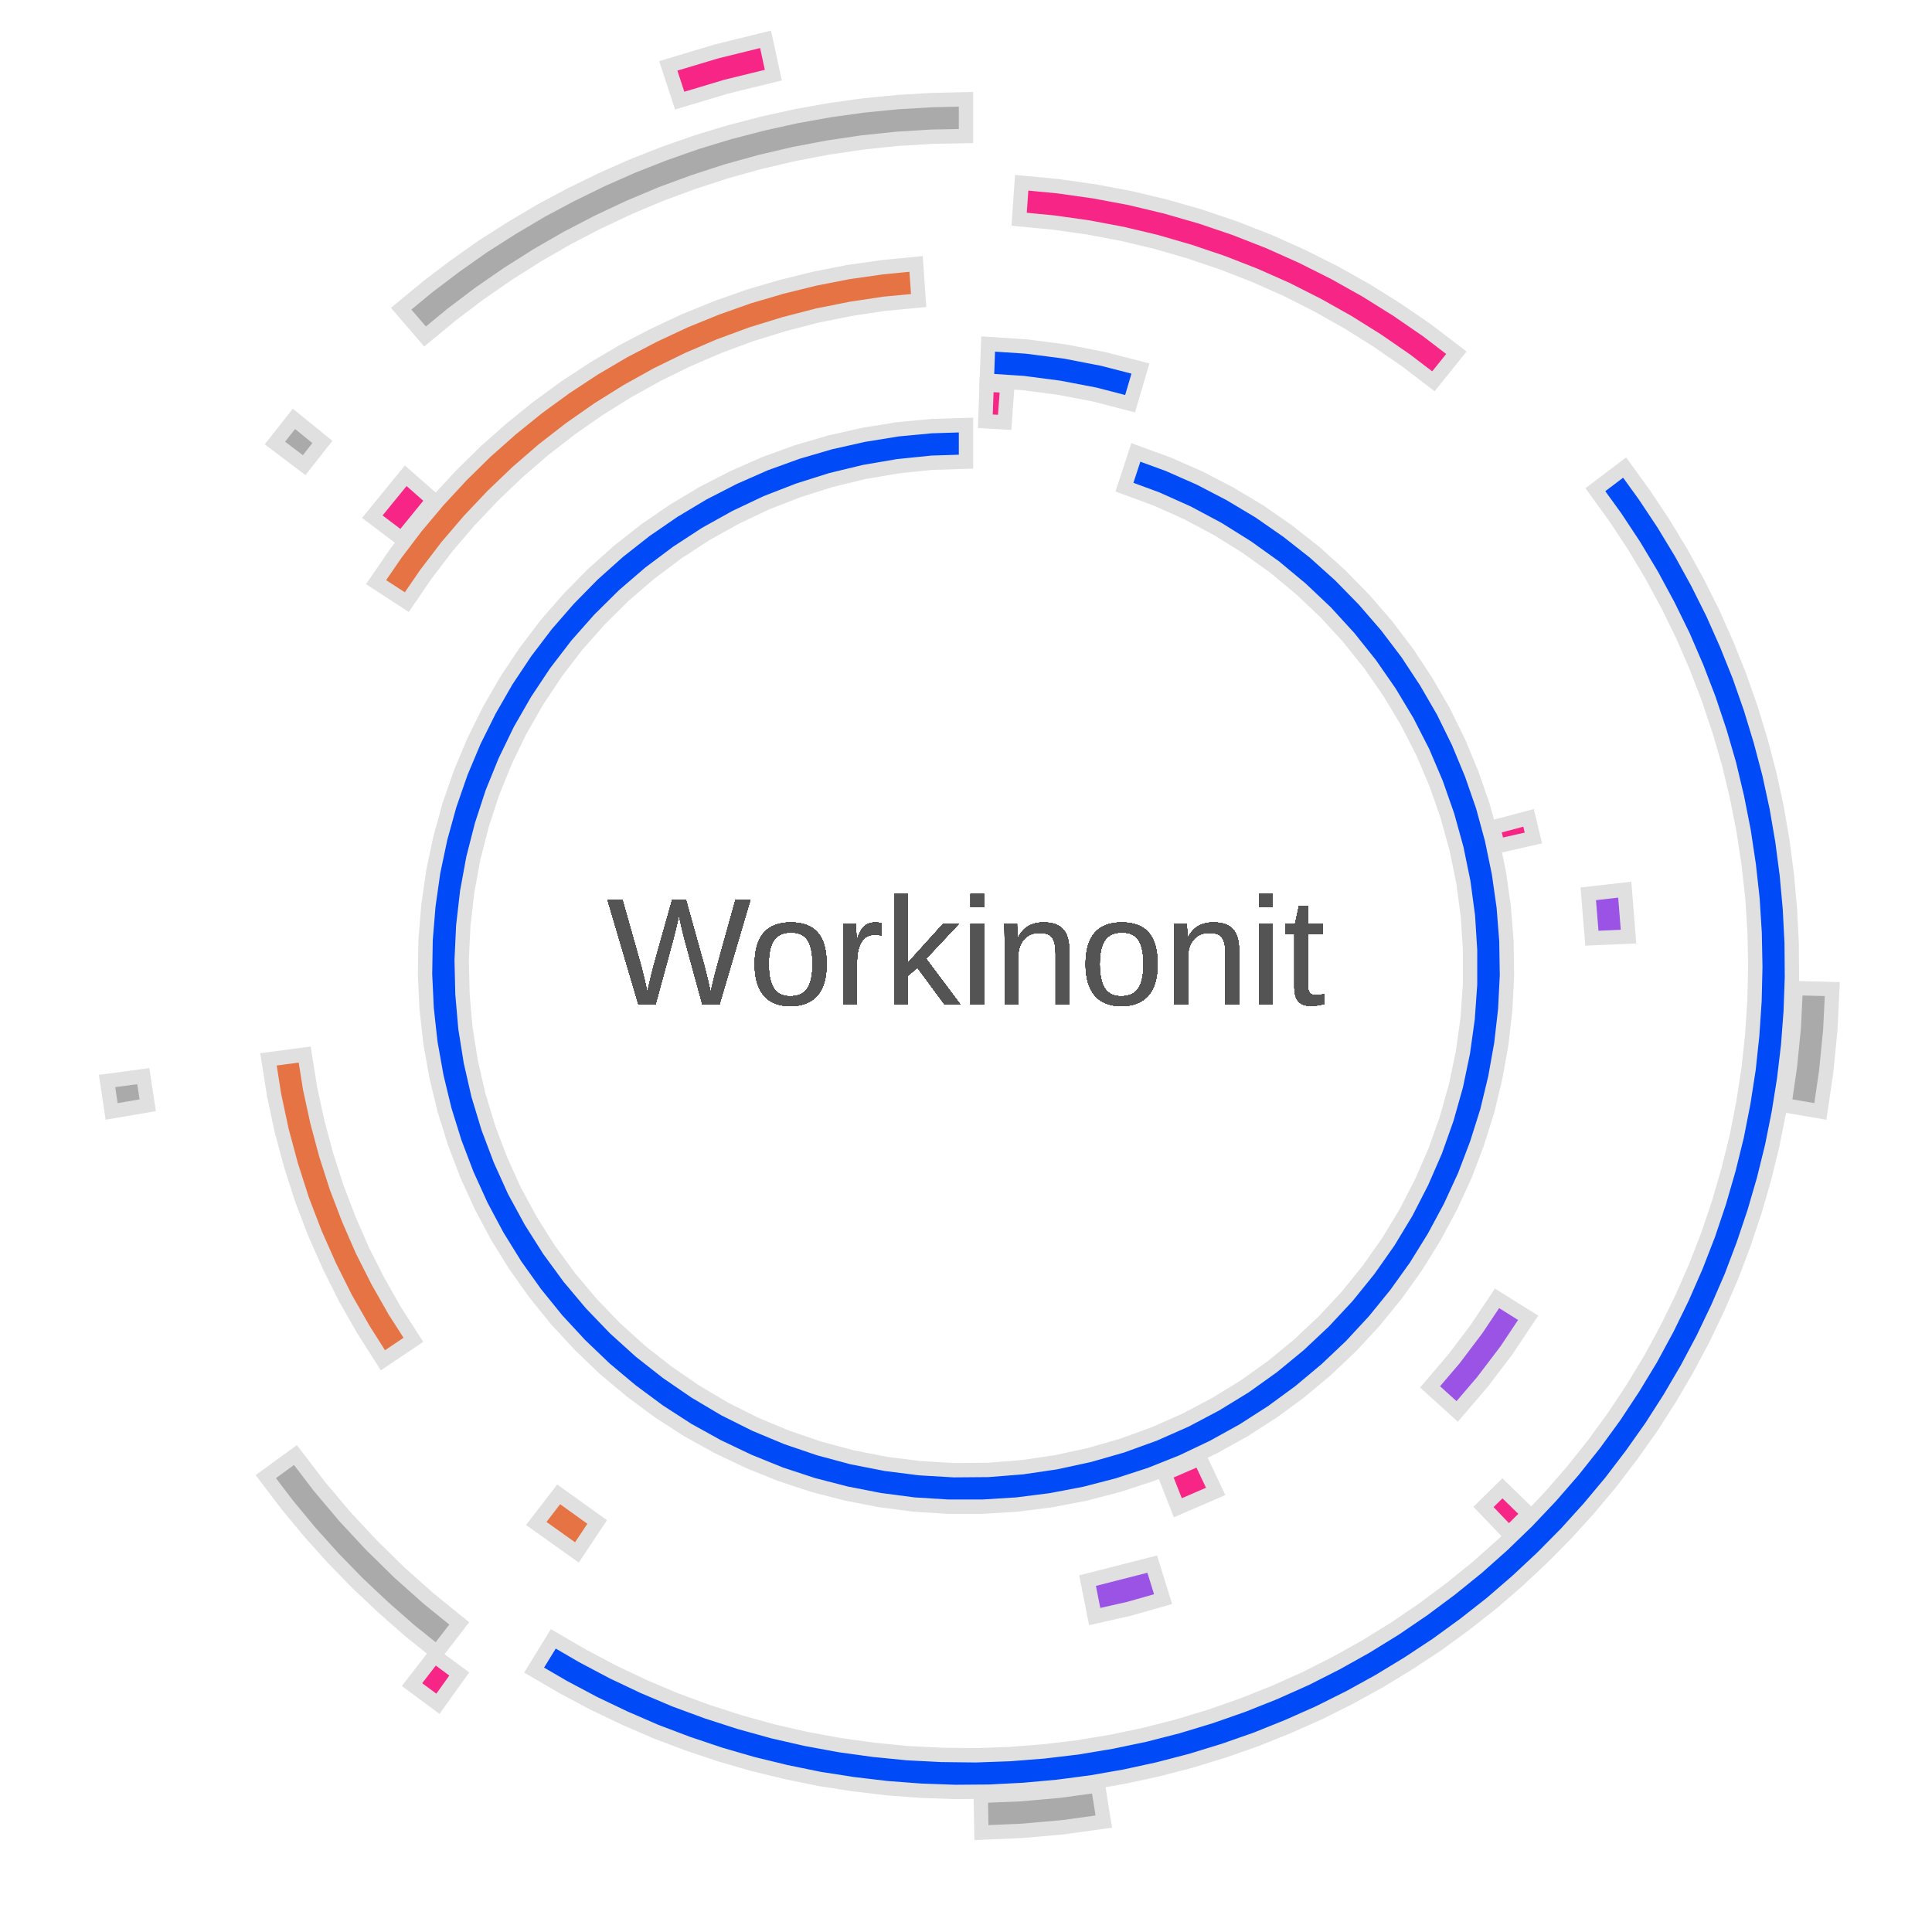
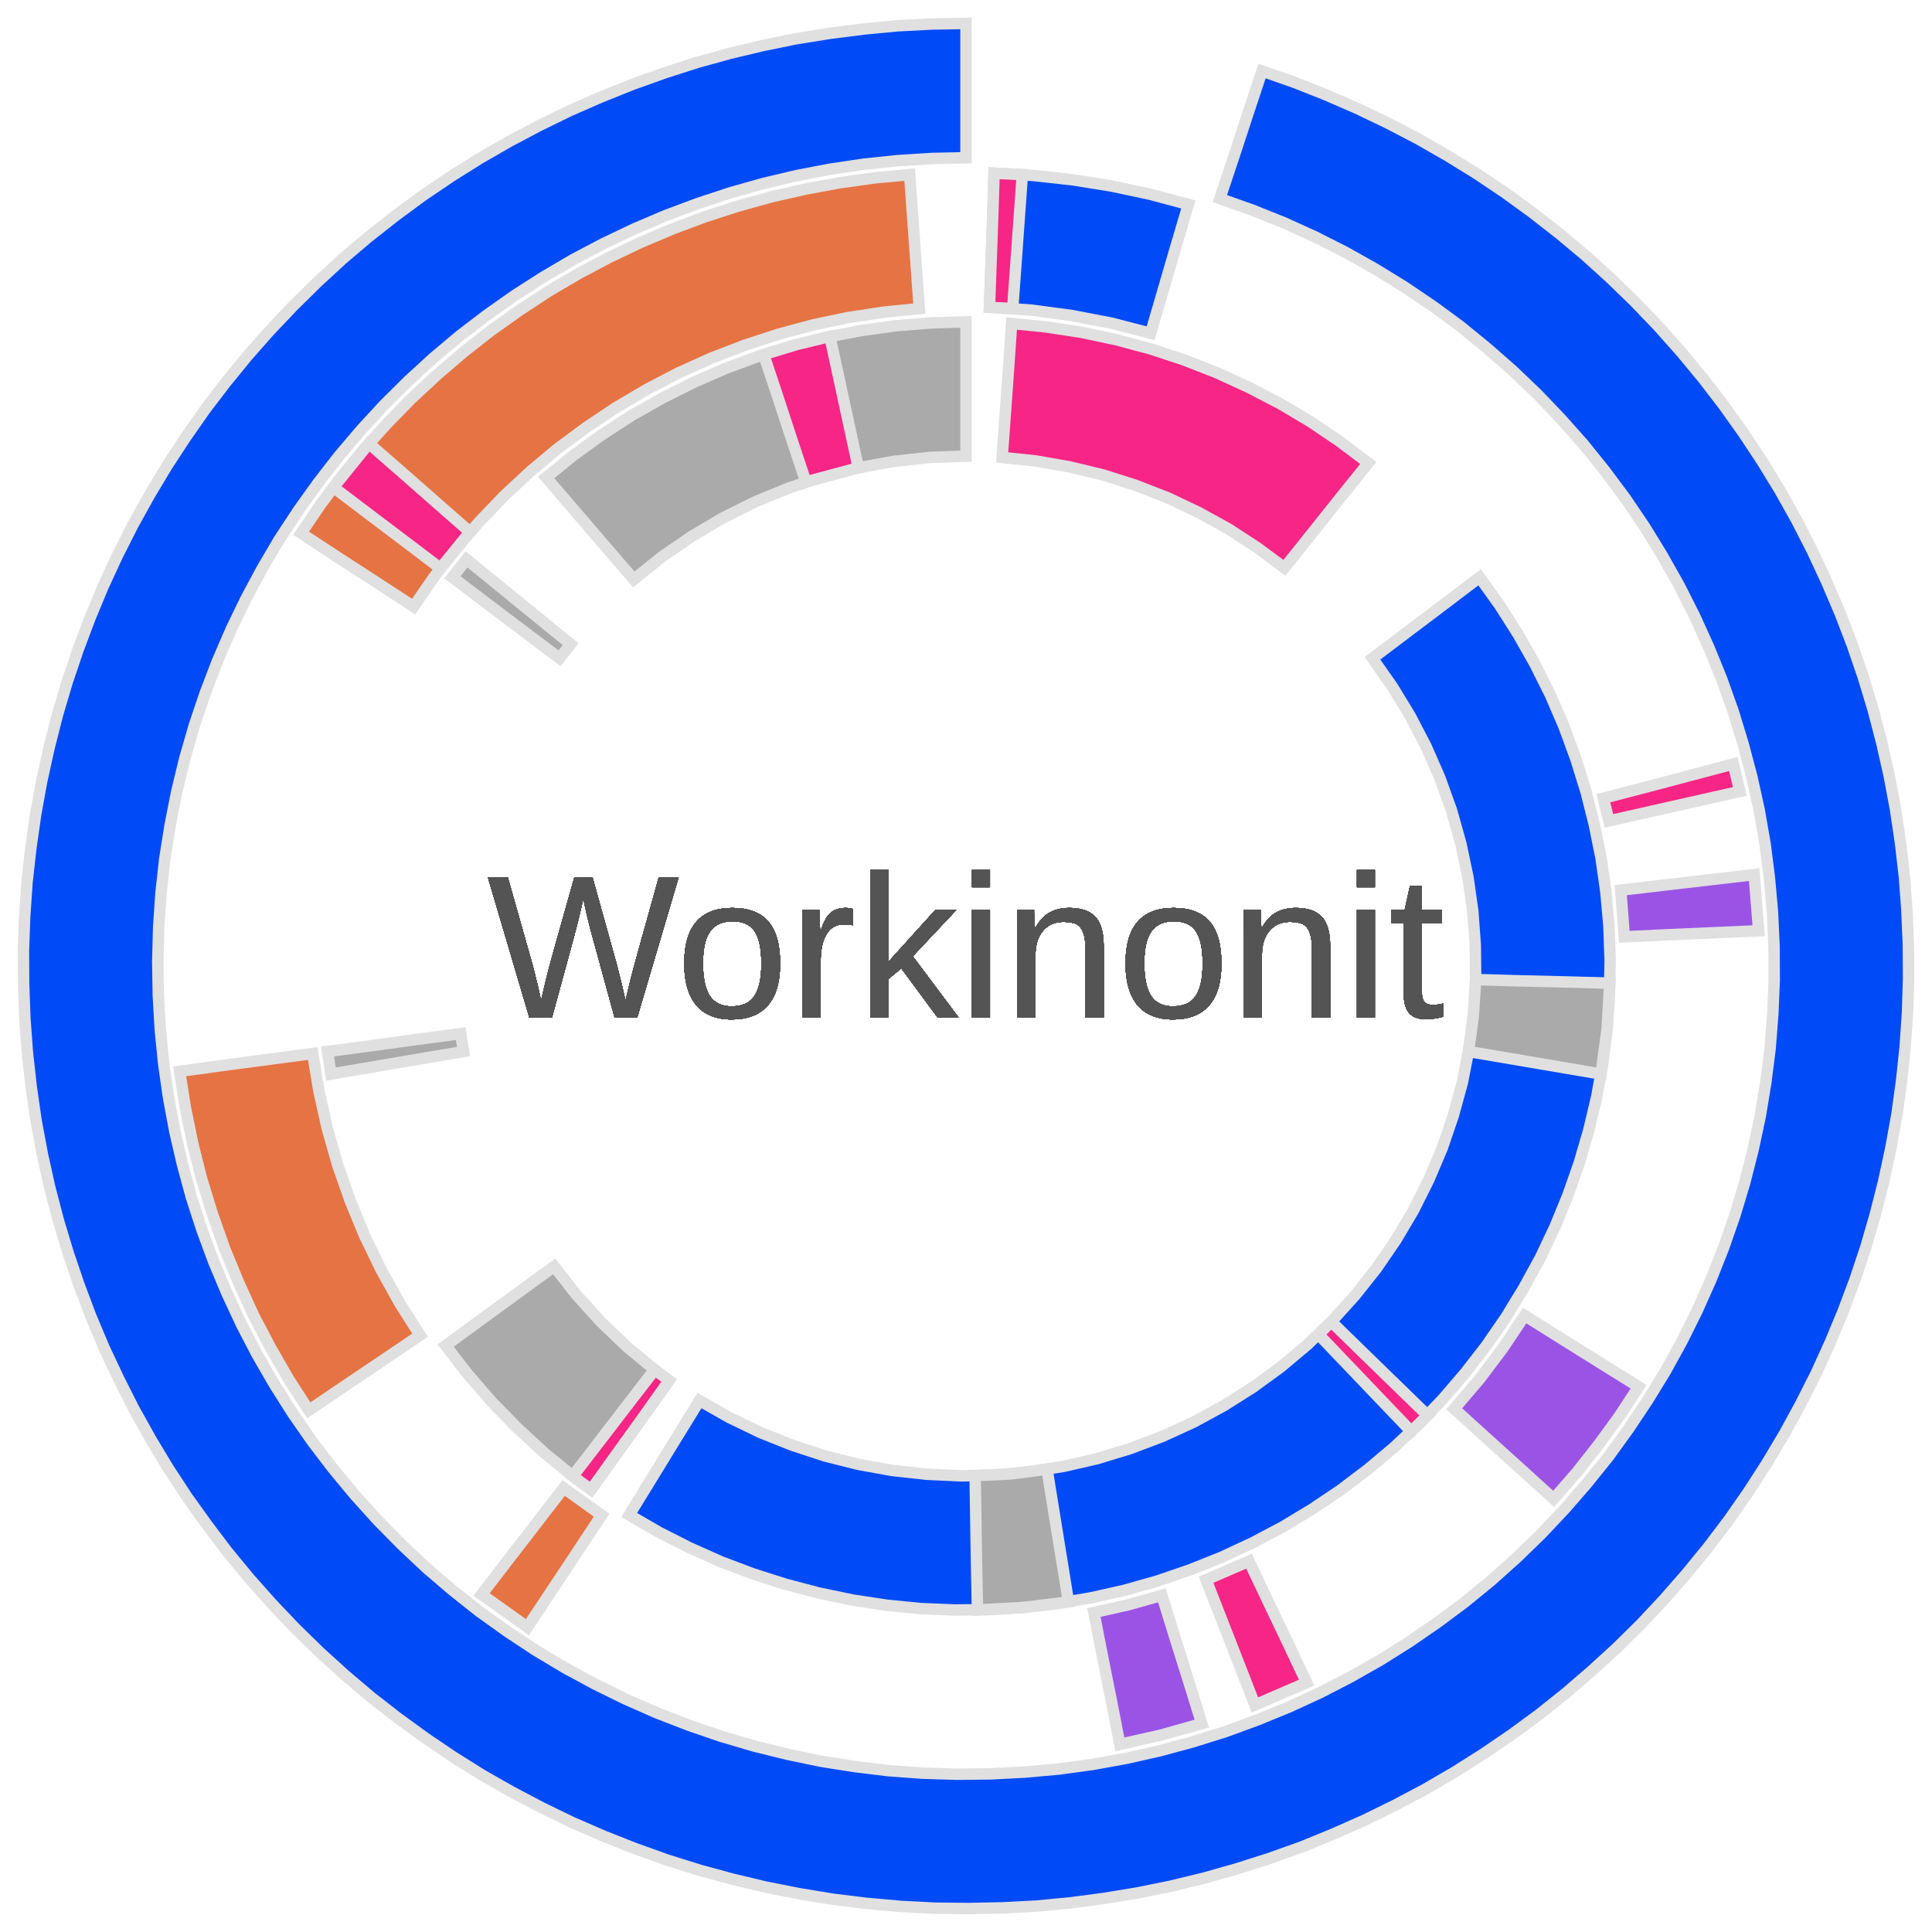
- <svg xmlns="http://www.w3.org/2000/svg" class="svglite" width="144.00pt" height="144.00pt" viewBox="0 0 144.00 144.00">
+ <svg xmlns="http://www.w3.org/2000/svg" class="svglite" width="108.00pt" height="108.00pt" viewBox="0 0 108.00 108.00">
  <defs>
    <style type="text/css">
    .svglite line, .svglite polyline, .svglite polygon, .svglite path, .svglite rect, .svglite circle {
      fill: none;
      stroke: #000000;
      stroke-linecap: round;
      stroke-linejoin: round;
      stroke-miterlimit: 10.00;
    }
    .svglite text {
      white-space: pre;
    }
  </style>
  </defs>
  <rect width="100%" height="100%" style="stroke: none; fill: none;" />
  <defs>
-     <clipPath id="cpMC4wMHwxNDQuMDB8MC4wMHwxNDQuMDA=">
-       <rect x="0.00" y="0.00" width="144.00" height="144.00" />
+     <clipPath id="cpMC4wMHwxMDguMDB8MC4wMHwxMDguMDA=">
+       <rect x="0.00" y="0.00" width="108.00" height="108.00" />
    </clipPath>
  </defs>
-   <g clip-path="url(#cpMC4wMHwxNDQuMDB8MC4wMHwxNDQuMDA=)">
-     <polygon points="74.88,31.48 75.08,28.75 73.54,28.67 73.44,31.40 74.88,31.48 " style="stroke-width: 1.07; stroke: #E0E0E0; stroke-linecap: butt; stroke-linejoin: miter; fill: #F72585;" />
-     <polygon points="84.23,30.09 85.00,27.47 82.21,26.75 79.38,26.20 76.52,25.83 73.65,25.64 73.55,28.37 76.26,28.55 78.94,28.90 81.61,29.41 84.23,30.09 " style="stroke-width: 1.07; stroke: #E0E0E0; stroke-linecap: butt; stroke-linejoin: miter; fill: #004AF7;" />
-     <polygon points="106.84,28.42 108.55,26.29 106.39,24.64 104.15,23.10 101.85,21.66 99.48,20.33 97.05,19.11 94.57,18.00 92.04,17.01 89.47,16.14 86.86,15.39 84.22,14.76 81.55,14.26 78.86,13.88 76.15,13.62 75.96,16.34 78.54,16.59 81.10,16.95 83.65,17.43 86.17,18.03 88.65,18.75 91.11,19.58 93.52,20.52 95.89,21.57 98.20,22.74 100.46,24.01 102.65,25.38 104.78,26.85 106.84,28.42 " style="stroke-width: 1.07; stroke: #E0E0E0; stroke-linecap: butt; stroke-linejoin: miter; fill: #F72585;" />
-     <polygon points="72.00,34.41 72.00,31.68 69.44,31.76 66.90,32.00 64.37,32.41 61.88,32.97 59.42,33.69 57.02,34.56 54.68,35.59 52.40,36.76 50.21,38.07 48.10,39.52 46.09,41.10 44.18,42.81 42.39,44.63 40.71,46.56 39.16,48.60 37.74,50.73 36.47,52.94 35.33,55.23 34.34,57.59 33.50,60.01 32.82,62.47 32.29,64.98 31.93,67.51 31.72,70.06 31.68,72.62 31.80,75.17 32.08,77.71 32.53,80.23 33.13,82.72 33.89,85.16 34.80,87.55 35.86,89.88 37.06,92.13 38.41,94.31 39.89,96.39 41.50,98.38 43.24,100.26 45.09,102.03 47.05,103.67 49.10,105.19 51.25,106.58 53.49,107.82 55.80,108.92 58.17,109.88 60.60,110.68 63.08,111.32 65.59,111.81 68.12,112.14 70.68,112.30 73.23,112.30 75.79,112.14 78.32,111.82 80.84,111.34 83.31,110.70 85.74,109.91 88.12,108.96 90.43,107.86 92.67,106.62 94.82,105.24 96.88,103.73 98.84,102.09 100.70,100.33 102.44,98.45 104.05,96.47 105.54,94.39 106.89,92.21 108.10,89.96 109.17,87.64 110.08,85.25 110.85,82.81 111.45,80.32 111.90,77.80 112.19,75.26 112.32,72.71 112.28,70.15 112.08,67.60 111.72,65.07 111.20,62.56 110.53,60.10 109.69,57.68 108.71,55.32 107.58,53.02 106.30,50.81 104.89,48.67 103.35,46.64 101.67,44.70 99.88,42.87 97.98,41.16 95.97,39.58 93.87,38.12 91.68,36.81 89.41,35.63 87.07,34.60 84.66,33.72 83.81,36.31 86.20,37.19 88.52,38.23 90.77,39.43 92.93,40.78 95.00,42.26 96.96,43.89 98.81,45.64 100.53,47.52 102.12,49.51 103.57,51.60 104.88,53.78 106.04,56.05 107.04,58.40 107.88,60.80 108.56,63.26 109.07,65.75 109.41,68.28 109.57,70.82 109.57,73.36 109.39,75.91 109.04,78.43 108.52,80.92 107.83,83.37 106.98,85.77 105.96,88.11 104.80,90.37 103.48,92.55 102.01,94.64 100.41,96.62 98.68,98.48 96.82,100.23 94.85,101.85 92.78,103.33 90.61,104.66 88.36,105.85 86.03,106.88 83.63,107.75 81.19,108.45 78.70,108.99 76.18,109.36 73.64,109.56 71.09,109.58 68.55,109.43 66.02,109.11 63.52,108.62 61.06,107.96 58.65,107.14 56.30,106.16 54.02,105.02 51.83,103.72 49.73,102.28 47.73,100.71 45.84,99.00 44.07,97.16 42.43,95.21 40.93,93.16 39.57,91.01 38.35,88.77 37.30,86.45 36.40,84.07 35.66,81.63 35.09,79.14 34.69,76.63 34.47,74.09 34.41,71.55 34.53,69.00 34.82,66.47 35.28,63.96 35.91,61.50 36.70,59.08 37.66,56.72 38.77,54.43 40.04,52.22 41.45,50.10 43.00,48.08 44.69,46.17 46.50,44.38 48.43,42.72 50.47,41.19 52.60,39.80 54.83,38.56 57.13,37.47 59.50,36.55 61.93,35.78 64.41,35.18 66.92,34.75 69.45,34.49 72.00,34.41 " style="stroke-width: 1.07; stroke: #E0E0E0; stroke-linecap: butt; stroke-linejoin: miter; fill: #004AF7;" />
-     <polygon points="41.24,122.15 39.81,124.48 42.01,125.76 44.25,126.95 46.55,128.05 48.88,129.06 51.26,129.96 53.67,130.77 56.12,131.48 58.59,132.08 61.08,132.59 63.59,132.98 66.12,133.28 68.66,133.47 71.20,133.56 73.74,133.54 76.29,133.41 78.82,133.18 81.34,132.85 83.85,132.41 86.33,131.87 88.79,131.23 91.23,130.48 93.63,129.64 95.99,128.69 98.31,127.66 100.59,126.52 102.82,125.29 104.99,123.97 107.11,122.57 109.17,121.07 111.17,119.50 113.09,117.84 114.95,116.10 116.74,114.29 118.45,112.40 120.08,110.45 121.62,108.43 123.09,106.35 124.46,104.21 125.75,102.01 126.94,99.77 128.04,97.47 129.05,95.14 129.95,92.76 130.76,90.35 131.47,87.91 132.08,85.44 132.58,82.94 132.98,80.43 133.28,77.90 133.47,75.37 133.56,72.82 133.54,70.28 133.41,67.74 133.18,65.21 132.85,62.68 132.42,60.18 131.88,57.69 131.23,55.23 130.49,52.80 129.65,50.40 128.70,48.03 127.67,45.71 126.53,43.43 125.31,41.21 123.99,39.03 122.58,36.91 121.09,34.85 118.91,36.50 120.40,38.56 121.80,40.68 123.11,42.87 124.32,45.11 125.44,47.39 126.45,49.73 127.36,52.10 128.17,54.52 128.88,56.96 129.47,59.44 129.96,61.93 130.34,64.45 130.62,66.98 130.78,69.52 130.83,72.07 130.77,74.61 130.60,77.15 130.33,79.68 129.94,82.19 129.45,84.69 128.84,87.16 128.13,89.61 127.32,92.02 126.40,94.39 125.38,96.72 124.26,99.01 123.05,101.25 121.73,103.43 120.33,105.55 118.83,107.61 117.25,109.60 115.58,111.52 113.83,113.37 112.00,115.14 110.10,116.83 108.12,118.43 106.08,119.95 103.98,121.38 101.81,122.72 99.59,123.96 97.32,125.11 94.99,126.15 92.63,127.09 90.23,127.93 87.79,128.67 85.33,129.30 82.84,129.82 80.33,130.24 77.80,130.54 75.26,130.74 72.72,130.83 70.17,130.80 67.63,130.67 65.10,130.42 62.58,130.07 60.08,129.61 57.59,129.04 55.14,128.36 52.72,127.58 50.33,126.70 47.99,125.71 45.69,124.62 43.44,123.43 41.24,122.15 " style="stroke-width: 1.07; stroke: #E0E0E0; stroke-linecap: butt; stroke-linejoin: miter; fill: #004AF7;" />
-     <polygon points="111.63,63.06 114.29,62.46 113.93,60.96 111.29,61.66 111.63,63.06 " style="stroke-width: 1.07; stroke: #E0E0E0; stroke-linecap: butt; stroke-linejoin: miter; fill: #F72585;" />
-     <polygon points="118.65,69.93 121.38,69.81 121.10,66.31 118.38,66.62 118.65,69.93 " style="stroke-width: 1.07; stroke: #E0E0E0; stroke-linecap: butt; stroke-linejoin: miter; fill: #9B53E6;" />
-     <polygon points="132.99,82.38 135.68,82.84 136.12,79.82 136.42,76.77 136.57,73.72 133.84,73.65 133.70,76.57 133.41,79.48 132.99,82.38 " style="stroke-width: 1.07; stroke: #E0E0E0; stroke-linecap: butt; stroke-linejoin: miter; fill: #AAAAAA;" />
-     <polygon points="106.59,103.37 108.61,105.20 110.51,102.98 112.28,100.65 113.90,98.22 111.58,96.77 110.05,99.06 108.38,101.27 106.59,103.37 " style="stroke-width: 1.07; stroke: #E0E0E0; stroke-linecap: butt; stroke-linejoin: miter; fill: #9B53E6;" />
-     <polygon points="110.57,112.32 112.46,114.29 113.93,112.83 111.98,110.93 110.57,112.32 " style="stroke-width: 1.07; stroke: #E0E0E0; stroke-linecap: butt; stroke-linejoin: miter; fill: #F72585;" />
-     <polygon points="86.79,109.84 87.79,112.38 90.61,111.16 89.44,108.69 86.79,109.84 " style="stroke-width: 1.07; stroke: #E0E0E0; stroke-linecap: butt; stroke-linejoin: miter; fill: #F72585;" />
-     <polygon points="81.06,117.81 81.59,120.49 84.16,119.91 86.69,119.19 85.88,116.58 81.06,117.81 " style="stroke-width: 1.07; stroke: #E0E0E0; stroke-linecap: butt; stroke-linejoin: miter; fill: #9B53E6;" />
-     <polygon points="73.10,133.85 73.15,136.59 76.20,136.46 79.25,136.19 82.27,135.77 81.84,133.08 78.94,133.47 76.02,133.73 73.10,133.85 " style="stroke-width: 1.07; stroke: #E0E0E0; stroke-linecap: butt; stroke-linejoin: miter; fill: #AAAAAA;" />
-     <polygon points="41.64,111.38 39.97,113.55 43.00,115.71 44.51,113.44 41.64,111.38 " style="stroke-width: 1.07; stroke: #E0E0E0; stroke-linecap: butt; stroke-linejoin: miter; fill: #E67343;" />
-     <polygon points="32.38,123.40 30.71,125.56 32.64,126.99 34.23,124.77 32.38,123.40 " style="stroke-width: 1.07; stroke: #E0E0E0; stroke-linecap: butt; stroke-linejoin: miter; fill: #F72585;" />
-     <polygon points="22.02,108.45 19.81,110.06 21.40,112.15 23.07,114.17 24.82,116.12 26.64,117.99 28.55,119.79 30.52,121.52 32.56,123.16 34.23,121.00 31.95,119.15 29.77,117.21 27.68,115.16 25.68,113.01 23.80,110.78 22.02,108.45 " style="stroke-width: 1.07; stroke: #E0E0E0; stroke-linecap: butt; stroke-linejoin: miter; fill: #AAAAAA;" />
-     <polygon points="22.71,78.60 20.01,78.96 20.43,81.62 20.99,84.25 21.69,86.85 22.51,89.41 23.47,91.92 24.56,94.38 25.76,96.78 27.10,99.12 28.54,101.39 30.81,99.86 29.43,97.71 28.17,95.49 27.02,93.22 26.00,90.88 25.09,88.50 24.31,86.07 23.65,83.61 23.11,81.12 22.71,78.60 " style="stroke-width: 1.07; stroke: #E0E0E0; stroke-linecap: butt; stroke-linejoin: miter; fill: #E67343;" />
-     <polygon points="10.68,80.21 7.98,80.57 8.32,82.84 11.01,82.38 10.68,80.21 " style="stroke-width: 1.07; stroke: #E0E0E0; stroke-linecap: butt; stroke-linejoin: miter; fill: #AAAAAA;" />
-     <polygon points="68.47,22.40 68.28,19.67 65.74,19.92 63.22,20.28 60.72,20.77 58.25,21.38 55.80,22.10 53.40,22.95 51.04,23.91 48.73,24.99 46.47,26.17 44.28,27.46 42.15,28.86 40.09,30.36 38.11,31.96 36.20,33.65 34.38,35.44 32.65,37.31 31.01,39.26 29.47,41.29 28.03,43.39 30.32,44.88 31.76,42.78 33.31,40.75 34.97,38.81 36.72,36.96 38.56,35.20 40.49,33.53 42.50,31.97 44.59,30.51 46.75,29.16 48.98,27.92 51.27,26.80 53.62,25.79 56.01,24.91 58.44,24.16 60.91,23.52 63.41,23.02 65.93,22.64 68.47,22.40 " style="stroke-width: 1.07; stroke: #E0E0E0; stroke-linecap: butt; stroke-linejoin: miter; fill: #E67343;" />
-     <polygon points="24.03,32.94 21.91,31.22 20.49,33.02 22.67,34.67 24.03,32.94 " style="stroke-width: 1.07; stroke: #E0E0E0; stroke-linecap: butt; stroke-linejoin: miter; fill: #AAAAAA;" />
-     <polygon points="32.29,37.26 30.24,35.46 27.75,38.51 29.93,40.16 32.29,37.26 " style="stroke-width: 1.07; stroke: #E0E0E0; stroke-linecap: butt; stroke-linejoin: miter; fill: #F72585;" />
-     <polygon points="72.00,10.14 72.00,7.40 69.45,7.46 66.91,7.61 64.37,7.86 61.85,8.21 59.34,8.66 56.86,9.21 54.39,9.85 51.95,10.59 49.55,11.43 47.18,12.36 44.85,13.39 42.56,14.51 40.31,15.71 38.12,17.01 35.97,18.38 33.89,19.85 31.86,21.39 29.90,23.01 31.68,25.08 33.67,23.44 35.73,21.88 37.86,20.41 40.04,19.03 42.28,17.74 44.57,16.55 46.91,15.45 49.29,14.45 51.71,13.56 54.17,12.76 56.66,12.07 59.18,11.48 61.71,11.00 64.27,10.62 66.84,10.35 69.42,10.19 72.00,10.14 " style="stroke-width: 1.07; stroke: #E0E0E0; stroke-linecap: butt; stroke-linejoin: miter; fill: #AAAAAA;" />
-     <polygon points="57.64,5.60 57.06,2.93 53.41,3.83 49.81,4.91 50.66,7.50 54.13,6.46 57.64,5.60 " style="stroke-width: 1.07; stroke: #E0E0E0; stroke-linecap: butt; stroke-linejoin: miter; fill: #F72585;" />
-     <text x="45.23" y="74.88" style="font-size: 11.38px;fill: #545454; font-family: &quot;Arial&quot;;" textLength="53.53px" lengthAdjust="spacingAndGlyphs">Workinonit</text>
-     <text x="45.23" y="74.88" style="font-size: 11.38px;fill: #545454; font-family: &quot;Arial&quot;;" textLength="53.53px" lengthAdjust="spacingAndGlyphs">Workinonit</text>
-     <text x="45.23" y="74.88" style="font-size: 11.38px;fill: #545454; font-family: &quot;Arial&quot;;" textLength="53.53px" lengthAdjust="spacingAndGlyphs">Workinonit</text>
-     <text x="45.23" y="74.88" style="font-size: 11.38px;fill: #545454; font-family: &quot;Arial&quot;;" textLength="53.53px" lengthAdjust="spacingAndGlyphs">Workinonit</text>
-     <text x="45.23" y="74.88" style="font-size: 11.38px;fill: #545454; font-family: &quot;Arial&quot;;" textLength="53.53px" lengthAdjust="spacingAndGlyphs">Workinonit</text>
-     <text x="45.23" y="74.88" style="font-size: 11.38px;fill: #545454; font-family: &quot;Arial&quot;;" textLength="53.53px" lengthAdjust="spacingAndGlyphs">Workinonit</text>
-     <text x="45.23" y="74.88" style="font-size: 11.38px;fill: #545454; font-family: &quot;Arial&quot;;" textLength="53.53px" lengthAdjust="spacingAndGlyphs">Workinonit</text>
-     <text x="45.23" y="74.88" style="font-size: 11.38px;fill: #545454; font-family: &quot;Arial&quot;;" textLength="53.53px" lengthAdjust="spacingAndGlyphs">Workinonit</text>
-     <text x="45.23" y="74.88" style="font-size: 11.38px;fill: #545454; font-family: &quot;Arial&quot;;" textLength="53.53px" lengthAdjust="spacingAndGlyphs">Workinonit</text>
-     <text x="45.23" y="74.88" style="font-size: 11.38px;fill: #545454; font-family: &quot;Arial&quot;;" textLength="53.53px" lengthAdjust="spacingAndGlyphs">Workinonit</text>
-     <text x="45.23" y="74.88" style="font-size: 11.38px;fill: #545454; font-family: &quot;Arial&quot;;" textLength="53.53px" lengthAdjust="spacingAndGlyphs">Workinonit</text>
-     <text x="45.23" y="74.88" style="font-size: 11.38px;fill: #545454; font-family: &quot;Arial&quot;;" textLength="53.53px" lengthAdjust="spacingAndGlyphs">Workinonit</text>
-     <text x="45.23" y="74.88" style="font-size: 11.38px;fill: #545454; font-family: &quot;Arial&quot;;" textLength="53.53px" lengthAdjust="spacingAndGlyphs">Workinonit</text>
-     <text x="45.23" y="74.88" style="font-size: 11.38px;fill: #545454; font-family: &quot;Arial&quot;;" textLength="53.53px" lengthAdjust="spacingAndGlyphs">Workinonit</text>
-     <text x="45.23" y="74.88" style="font-size: 11.38px;fill: #545454; font-family: &quot;Arial&quot;;" textLength="53.53px" lengthAdjust="spacingAndGlyphs">Workinonit</text>
-     <text x="45.23" y="74.88" style="font-size: 11.38px;fill: #545454; font-family: &quot;Arial&quot;;" textLength="53.53px" lengthAdjust="spacingAndGlyphs">Workinonit</text>
-     <text x="45.23" y="74.88" style="font-size: 11.38px;fill: #545454; font-family: &quot;Arial&quot;;" textLength="53.53px" lengthAdjust="spacingAndGlyphs">Workinonit</text>
-     <text x="45.23" y="74.88" style="font-size: 11.38px;fill: #545454; font-family: &quot;Arial&quot;;" textLength="53.53px" lengthAdjust="spacingAndGlyphs">Workinonit</text>
-     <text x="45.23" y="74.88" style="font-size: 11.38px;fill: #545454; font-family: &quot;Arial&quot;;" textLength="53.53px" lengthAdjust="spacingAndGlyphs">Workinonit</text>
-     <text x="45.23" y="74.88" style="font-size: 11.38px;fill: #545454; font-family: &quot;Arial&quot;;" textLength="53.53px" lengthAdjust="spacingAndGlyphs">Workinonit</text>
-     <text x="45.23" y="74.88" style="font-size: 11.38px;fill: #545454; font-family: &quot;Arial&quot;;" textLength="53.53px" lengthAdjust="spacingAndGlyphs">Workinonit</text>
-     <text x="45.23" y="74.88" style="font-size: 11.38px;fill: #545454; font-family: &quot;Arial&quot;;" textLength="53.53px" lengthAdjust="spacingAndGlyphs">Workinonit</text>
-     <text x="45.23" y="74.88" style="font-size: 11.38px;fill: #545454; font-family: &quot;Arial&quot;;" textLength="53.53px" lengthAdjust="spacingAndGlyphs">Workinonit</text>
+   <g clip-path="url(#cpMC4wMHwxMDguMDB8MC4wMHwxMDguMDA=)">
+     <polygon points="54.00,8.82 54.00,6.31 54.00,3.81 54.00,1.31 52.10,1.34 50.19,1.44 48.30,1.62 46.41,1.86 44.53,2.16 42.66,2.54 40.81,2.98 38.97,3.49 37.16,4.07 35.37,4.71 33.60,5.42 31.86,6.18 30.14,7.02 28.46,7.91 26.81,8.86 25.20,9.87 23.62,10.94 22.09,12.07 20.59,13.25 19.14,14.48 17.74,15.77 16.38,17.11 15.07,18.49 13.81,19.92 12.61,21.39 11.45,22.91 10.36,24.47 9.32,26.06 8.34,27.70 7.42,29.36 6.56,31.06 5.76,32.79 5.03,34.55 4.36,36.33 3.75,38.14 3.21,39.96 2.74,41.81 2.33,43.67 1.99,45.54 1.72,47.43 1.51,49.32 1.38,51.22 1.31,53.12 1.32,55.03 1.39,56.93 1.53,58.83 1.74,60.72 2.01,62.61 2.36,64.48 2.77,66.34 3.25,68.18 3.80,70.01 4.41,71.81 5.08,73.59 5.82,75.35 6.63,77.07 7.49,78.77 8.42,80.44 9.40,82.07 10.44,83.66 11.55,85.21 12.70,86.73 13.91,88.20 15.17,89.62 16.48,91.00 17.85,92.34 19.26,93.62 20.71,94.85 22.21,96.02 23.75,97.14 25.33,98.21 26.94,99.22 28.59,100.16 30.28,101.05 31.99,101.88 33.74,102.64 35.51,103.34 37.30,103.98 39.12,104.55 40.96,105.05 42.81,105.49 44.68,105.86 46.56,106.17 48.45,106.40 50.35,106.57 52.25,106.67 54.15,106.69 56.06,106.65 57.96,106.55 59.85,106.37 61.74,106.12 63.62,105.81 65.49,105.43 67.34,104.98 69.17,104.46 70.99,103.88 72.78,103.24 74.54,102.52 76.28,101.75 77.99,100.91 79.67,100.02 81.32,99.06 82.93,98.04 84.50,96.97 86.04,95.84 87.53,94.65 88.97,93.41 90.38,92.12 91.73,90.79 93.03,89.40 94.29,87.96 95.49,86.49 96.64,84.97 97.73,83.41 98.76,81.81 99.74,80.17 100.65,78.50 101.51,76.80 102.30,75.07 103.03,73.31 103.70,71.52 104.30,69.72 104.83,67.89 105.30,66.04 105.70,64.18 106.04,62.31 106.30,60.42 106.50,58.53 106.63,56.63 106.69,54.72 106.68,52.82 106.60,50.92 106.46,49.02 106.24,47.12 105.96,45.24 105.61,43.37 105.19,41.51 104.71,39.67 104.16,37.85 103.54,36.04 102.86,34.27 102.11,32.51 101.31,30.79 100.44,29.09 99.51,27.43 98.52,25.81 97.47,24.22 96.36,22.66 95.20,21.15 93.99,19.69 92.72,18.26 91.41,16.89 90.04,15.56 88.63,14.28 87.17,13.06 85.67,11.89 84.13,10.77 82.55,9.71 80.93,8.71 79.27,7.76 77.58,6.88 75.87,6.06 74.12,5.30 72.35,4.60 70.55,3.97 69.76,6.35 68.98,8.73 68.19,11.10 69.99,11.74 71.77,12.45 73.51,13.24 75.21,14.10 76.88,15.04 78.51,16.04 80.09,17.11 81.63,18.24 83.11,19.45 84.55,20.71 85.93,22.03 87.25,23.41 88.52,24.84 89.72,26.33 90.86,27.86 91.93,29.44 92.93,31.07 93.87,32.74 94.73,34.44 95.52,36.18 96.24,37.95 96.88,39.75 97.44,41.58 97.93,43.43 98.34,45.29 98.67,47.18 98.91,49.07 99.08,50.97 99.17,52.88 99.18,54.79 99.10,56.70 98.95,58.61 98.71,60.50 98.40,62.39 98.00,64.26 97.53,66.11 96.98,67.94 96.35,69.75 95.65,71.52 94.87,73.27 94.02,74.98 93.10,76.65 92.10,78.28 91.04,79.87 89.92,81.42 88.72,82.91 87.47,84.35 86.16,85.74 84.79,87.07 83.36,88.35 81.88,89.56 80.35,90.70 78.78,91.78 77.16,92.80 75.50,93.74 73.80,94.62 72.06,95.42 70.30,96.14 68.50,96.80 66.68,97.37 64.83,97.87 62.97,98.29 61.09,98.63 59.19,98.89 57.29,99.06 55.38,99.16 53.47,99.18 51.56,99.12 49.66,98.98 47.76,98.75 45.87,98.45 44.00,98.06 42.14,97.60 40.31,97.06 38.50,96.44 36.72,95.75 34.97,94.98 33.26,94.14 31.58,93.23 29.94,92.25 28.34,91.19 26.79,90.08 25.29,88.89 23.84,87.65 22.45,86.34 21.11,84.98 19.83,83.56 18.61,82.09 17.45,80.57 16.36,79.00 15.34,77.39 14.38,75.73 13.50,74.04 12.69,72.30 11.95,70.54 11.29,68.75 10.70,66.93 10.20,65.09 9.77,63.23 9.42,61.35 9.15,59.46 8.96,57.55 8.85,55.65 8.82,53.74 8.87,51.83 9.00,49.92 9.21,48.02 9.51,46.13 9.88,44.26 10.33,42.40 10.86,40.56 11.47,38.75 12.15,36.97 12.91,35.21 13.74,33.49 14.64,31.81 15.61,30.16 16.66,28.56 17.77,27.01 18.94,25.50 20.18,24.04 21.47,22.64 22.83,21.29 24.24,20.00 25.70,18.77 27.22,17.61 28.78,16.51 30.39,15.48 32.04,14.51 33.73,13.62 35.45,12.80 37.21,12.05 39.00,11.38 40.82,10.78 42.66,10.26 44.52,9.82 46.39,9.46 48.28,9.18 50.18,8.98 52.09,8.86 54.00,8.82 " style="stroke-width: 0.64; stroke: #E0E0E0; stroke-linecap: butt; stroke-linejoin: miter; fill: #004AF7;" />
+     <polygon points="39.10,78.29 37.79,80.42 36.48,82.56 35.17,84.69 36.83,85.65 38.54,86.52 40.29,87.30 42.09,87.98 43.91,88.56 45.77,89.05 47.64,89.44 49.54,89.73 51.45,89.92 53.36,90.00 55.28,89.98 57.19,89.86 59.10,89.64 60.99,89.32 62.86,88.90 64.70,88.38 66.51,87.76 68.29,87.05 70.03,86.24 71.73,85.34 73.37,84.35 74.96,83.28 76.49,82.12 77.95,80.89 79.35,79.57 80.67,78.19 81.92,76.73 83.09,75.22 84.18,73.64 85.18,72.00 86.10,70.32 86.92,68.59 87.65,66.81 88.28,65.01 88.82,63.16 89.26,61.30 89.60,59.41 89.84,57.51 89.97,55.60 90.01,53.68 89.94,51.76 89.77,49.86 89.50,47.96 89.12,46.08 88.65,44.22 88.08,42.39 87.42,40.59 86.66,38.83 85.80,37.11 84.86,35.45 83.83,33.83 82.71,32.27 80.72,33.78 78.72,35.29 76.72,36.80 77.83,38.38 78.83,40.02 79.72,41.73 80.49,43.49 81.14,45.30 81.66,47.15 82.06,49.04 82.33,50.94 82.47,52.86 82.49,54.78 82.37,56.70 82.12,58.61 81.75,60.50 81.24,62.36 80.62,64.18 79.87,65.95 79.01,67.67 78.03,69.32 76.94,70.91 75.74,72.42 74.45,73.85 73.07,75.18 71.59,76.42 70.04,77.55 68.41,78.58 66.72,79.50 64.97,80.30 63.17,80.98 61.33,81.54 59.46,81.97 57.56,82.27 55.64,82.45 53.72,82.50 51.79,82.41 49.88,82.20 47.99,81.86 46.12,81.39 44.29,80.79 42.51,80.08 40.77,79.24 39.10,78.29 " style="stroke-width: 0.64; stroke: #E0E0E0; stroke-linecap: butt; stroke-linejoin: miter; fill: #004AF7;" />
+     <polygon points="31.51,83.18 29.98,85.16 28.45,87.14 26.92,89.13 29.48,90.96 30.87,88.87 32.25,86.79 33.63,84.70 31.51,83.18 " style="stroke-width: 0.64; stroke: #E0E0E0; stroke-linecap: butt; stroke-linejoin: miter; fill: #E67343;" />
+     <polygon points="17.48,58.89 15.00,59.22 12.52,59.55 10.04,59.89 10.36,61.91 10.77,63.91 11.27,65.90 11.87,67.85 12.55,69.78 13.33,71.68 14.18,73.54 15.13,75.35 16.15,77.12 17.26,78.84 19.33,77.44 21.41,76.04 23.48,74.64 22.34,72.84 21.31,70.99 20.38,69.07 19.57,67.11 18.87,65.10 18.29,63.06 17.83,60.99 17.48,58.89 " style="stroke-width: 0.64; stroke: #E0E0E0; stroke-linecap: butt; stroke-linejoin: miter; fill: #E67343;" />
+     <polygon points="51.39,17.25 51.21,14.76 51.03,12.26 50.85,9.76 48.91,9.94 46.98,10.21 45.07,10.56 43.17,10.99 41.29,11.51 39.43,12.11 37.61,12.79 35.81,13.55 34.05,14.39 32.33,15.30 30.65,16.29 29.02,17.36 27.43,18.49 25.90,19.69 24.42,20.96 22.99,22.29 21.63,23.68 20.33,25.13 19.09,26.64 17.92,28.20 16.83,29.81 18.92,31.18 21.02,32.54 23.12,33.91 24.26,32.26 25.48,30.68 26.79,29.17 28.17,27.73 29.64,26.36 31.17,25.08 32.78,23.89 34.44,22.78 36.17,21.76 37.94,20.84 39.76,20.02 41.63,19.30 43.53,18.68 45.46,18.16 47.42,17.75 49.40,17.45 51.39,17.25 " style="stroke-width: 0.64; stroke: #E0E0E0; stroke-linecap: butt; stroke-linejoin: miter; fill: #E67343;" />
+     <polygon points="82.09,58.78 84.56,59.20 87.03,59.62 89.50,60.04 89.84,57.51 89.99,54.96 87.49,54.89 84.99,54.83 82.49,54.76 82.36,56.78 82.09,58.78 " style="stroke-width: 0.64; stroke: #E0E0E0; stroke-linecap: butt; stroke-linejoin: miter; fill: #AAAAAA;" />
+     <polygon points="54.51,82.49 54.55,85.00 54.59,87.50 54.64,90.00 57.19,89.86 59.73,89.55 59.33,87.08 58.93,84.61 58.53,82.13 56.53,82.39 54.51,82.49 " style="stroke-width: 0.64; stroke: #E0E0E0; stroke-linecap: butt; stroke-linejoin: miter; fill: #AAAAAA;" />
+     <polygon points="30.98,70.79 28.95,72.27 26.93,73.74 24.91,75.22 26.16,76.83 27.50,78.38 28.93,79.84 30.43,81.22 32.02,82.52 33.55,80.53 35.07,78.55 36.60,76.57 35.04,75.28 33.58,73.88 32.22,72.38 30.98,70.79 " style="stroke-width: 0.64; stroke: #E0E0E0; stroke-linecap: butt; stroke-linejoin: miter; fill: #AAAAAA;" />
+     <polygon points="25.75,57.78 23.27,58.11 20.79,58.45 18.31,58.78 18.50,60.04 20.97,59.62 23.44,59.20 25.91,58.78 25.75,57.78 " style="stroke-width: 0.64; stroke: #E0E0E0; stroke-linecap: butt; stroke-linejoin: miter; fill: #AAAAAA;" />
+     <polygon points="31.90,36.01 29.96,34.43 28.02,32.85 26.08,31.27 25.29,32.27 27.28,33.78 29.28,35.29 31.28,36.80 31.90,36.01 " style="stroke-width: 0.64; stroke: #E0E0E0; stroke-linecap: butt; stroke-linejoin: miter; fill: #AAAAAA;" />
+     <polygon points="54.00,25.50 54.00,23.00 54.00,20.50 54.00,17.99 52.03,18.05 50.07,18.21 48.13,18.48 46.20,18.85 44.29,19.33 42.41,19.91 40.57,20.59 38.76,21.38 37.01,22.26 35.30,23.23 33.65,24.30 32.06,25.45 30.53,26.69 32.16,28.59 33.79,30.49 35.43,32.39 37.01,31.12 38.67,29.98 40.41,28.95 42.22,28.05 44.10,27.28 46.02,26.64 47.98,26.15 49.97,25.79 51.98,25.57 54.00,25.50 " style="stroke-width: 0.64; stroke: #E0E0E0; stroke-linecap: butt; stroke-linejoin: miter; fill: #AAAAAA;" />
+     <polygon points="71.80,31.74 73.36,29.79 74.92,27.83 76.49,25.88 74.91,24.69 73.27,23.58 71.57,22.57 69.82,21.66 68.03,20.84 66.19,20.12 64.31,19.50 62.40,18.99 60.47,18.58 58.52,18.28 56.55,18.08 56.38,20.58 56.20,23.08 56.02,25.57 57.92,25.77 59.80,26.10 61.66,26.55 63.48,27.13 65.26,27.82 66.99,28.64 68.66,29.56 70.26,30.60 71.80,31.74 " style="stroke-width: 0.64; stroke: #E0E0E0; stroke-linecap: butt; stroke-linejoin: miter; fill: #F72585;" />
+     <polygon points="73.70,74.59 75.43,76.40 77.16,78.21 78.89,80.02 79.80,79.12 78.00,77.37 76.21,75.63 74.42,73.88 73.70,74.59 " style="stroke-width: 0.64; stroke: #E0E0E0; stroke-linecap: butt; stroke-linejoin: miter; fill: #F72585;" />
+     <polygon points="90.80,52.37 93.31,52.25 95.81,52.14 98.31,52.03 98.06,48.89 95.57,49.18 93.08,49.47 90.60,49.76 90.80,52.37 " style="stroke-width: 0.64; stroke: #E0E0E0; stroke-linecap: butt; stroke-linejoin: miter; fill: #9B53E6;" />
+     <polygon points="81.29,78.75 83.14,80.43 85.00,82.11 86.85,83.79 88.14,82.31 89.36,80.76 90.52,79.17 91.60,77.52 89.48,76.20 87.35,74.87 85.23,73.54 84.02,75.35 82.71,77.09 81.29,78.75 " style="stroke-width: 0.64; stroke: #E0E0E0; stroke-linecap: butt; stroke-linejoin: miter; fill: #9B53E6;" />
+     <polygon points="61.15,90.14 61.63,92.60 62.12,95.05 62.60,97.51 64.91,96.99 67.18,96.35 66.44,93.96 65.69,91.57 64.95,89.18 63.06,89.71 61.15,90.14 " style="stroke-width: 0.64; stroke: #E0E0E0; stroke-linecap: butt; stroke-linejoin: miter; fill: #9B53E6;" />
+     <polygon points="64.32,18.63 65.02,16.23 65.72,13.83 66.43,11.43 64.30,10.86 62.14,10.40 59.96,10.05 57.77,9.81 55.57,9.68 55.49,12.18 55.40,14.68 55.31,17.18 57.59,17.33 59.86,17.63 62.11,18.06 64.32,18.63 " style="stroke-width: 0.64; stroke: #E0E0E0; stroke-linecap: butt; stroke-linejoin: miter; fill: #004AF7;" />
+     <polygon points="56.61,17.25 56.79,14.76 56.97,12.26 57.15,9.76 55.57,9.68 55.49,12.18 55.40,14.68 55.31,17.18 56.61,17.25 " style="stroke-width: 0.64; stroke: #E0E0E0; stroke-linecap: butt; stroke-linejoin: miter; fill: #F72585;" />
+     <polygon points="89.94,45.89 92.38,45.34 94.82,44.79 97.26,44.24 96.89,42.71 94.47,43.35 92.05,43.99 89.63,44.62 89.94,45.89 " style="stroke-width: 0.64; stroke: #E0E0E0; stroke-linecap: butt; stroke-linejoin: miter; fill: #F72585;" />
+     <polygon points="67.42,88.31 68.33,90.64 69.24,92.97 70.15,95.31 73.04,94.06 71.97,91.79 70.89,89.53 69.82,87.27 67.42,88.31 " style="stroke-width: 0.64; stroke: #E0E0E0; stroke-linecap: butt; stroke-linejoin: miter; fill: #F72585;" />
+     <polygon points="47.98,26.15 47.45,23.70 46.92,21.25 46.39,18.81 44.53,19.26 42.69,19.82 43.48,22.19 44.26,24.57 45.05,26.94 47.98,26.15 " style="stroke-width: 0.64; stroke: #E0E0E0; stroke-linecap: butt; stroke-linejoin: miter; fill: #F72585;" />
+     <polygon points="26.27,29.74 24.39,28.09 22.51,26.44 20.62,24.79 18.64,27.24 20.63,28.75 22.63,30.26 24.62,31.77 26.27,29.74 " style="stroke-width: 0.64; stroke: #E0E0E0; stroke-linecap: butt; stroke-linejoin: miter; fill: #F72585;" />
+     <polygon points="36.60,76.57 35.07,78.55 33.55,80.53 32.02,82.52 33.04,83.28 34.50,81.24 35.96,79.21 37.41,77.17 36.60,76.57 " style="stroke-width: 0.64; stroke: #E0E0E0; stroke-linecap: butt; stroke-linejoin: miter; fill: #F72585;" />
+     <text x="27.23" y="56.88" style="font-size: 11.38px;fill: #545454; font-family: &quot;Arial&quot;;" textLength="53.53px" lengthAdjust="spacingAndGlyphs">Workinonit</text>
+     <text x="27.23" y="56.88" style="font-size: 11.38px;fill: #545454; font-family: &quot;Arial&quot;;" textLength="53.53px" lengthAdjust="spacingAndGlyphs">Workinonit</text>
+     <text x="27.23" y="56.88" style="font-size: 11.38px;fill: #545454; font-family: &quot;Arial&quot;;" textLength="53.53px" lengthAdjust="spacingAndGlyphs">Workinonit</text>
+     <text x="27.23" y="56.88" style="font-size: 11.38px;fill: #545454; font-family: &quot;Arial&quot;;" textLength="53.53px" lengthAdjust="spacingAndGlyphs">Workinonit</text>
+     <text x="27.23" y="56.88" style="font-size: 11.38px;fill: #545454; font-family: &quot;Arial&quot;;" textLength="53.53px" lengthAdjust="spacingAndGlyphs">Workinonit</text>
+     <text x="27.23" y="56.88" style="font-size: 11.38px;fill: #545454; font-family: &quot;Arial&quot;;" textLength="53.53px" lengthAdjust="spacingAndGlyphs">Workinonit</text>
+     <text x="27.23" y="56.88" style="font-size: 11.38px;fill: #545454; font-family: &quot;Arial&quot;;" textLength="53.53px" lengthAdjust="spacingAndGlyphs">Workinonit</text>
+     <text x="27.23" y="56.88" style="font-size: 11.38px;fill: #545454; font-family: &quot;Arial&quot;;" textLength="53.53px" lengthAdjust="spacingAndGlyphs">Workinonit</text>
+     <text x="27.23" y="56.88" style="font-size: 11.38px;fill: #545454; font-family: &quot;Arial&quot;;" textLength="53.53px" lengthAdjust="spacingAndGlyphs">Workinonit</text>
+     <text x="27.23" y="56.88" style="font-size: 11.38px;fill: #545454; font-family: &quot;Arial&quot;;" textLength="53.53px" lengthAdjust="spacingAndGlyphs">Workinonit</text>
+     <text x="27.23" y="56.88" style="font-size: 11.38px;fill: #545454; font-family: &quot;Arial&quot;;" textLength="53.53px" lengthAdjust="spacingAndGlyphs">Workinonit</text>
+     <text x="27.23" y="56.88" style="font-size: 11.38px;fill: #545454; font-family: &quot;Arial&quot;;" textLength="53.53px" lengthAdjust="spacingAndGlyphs">Workinonit</text>
+     <text x="27.23" y="56.88" style="font-size: 11.38px;fill: #545454; font-family: &quot;Arial&quot;;" textLength="53.53px" lengthAdjust="spacingAndGlyphs">Workinonit</text>
+     <text x="27.23" y="56.88" style="font-size: 11.38px;fill: #545454; font-family: &quot;Arial&quot;;" textLength="53.53px" lengthAdjust="spacingAndGlyphs">Workinonit</text>
+     <text x="27.23" y="56.88" style="font-size: 11.38px;fill: #545454; font-family: &quot;Arial&quot;;" textLength="53.53px" lengthAdjust="spacingAndGlyphs">Workinonit</text>
+     <text x="27.23" y="56.88" style="font-size: 11.38px;fill: #545454; font-family: &quot;Arial&quot;;" textLength="53.53px" lengthAdjust="spacingAndGlyphs">Workinonit</text>
+     <text x="27.23" y="56.88" style="font-size: 11.38px;fill: #545454; font-family: &quot;Arial&quot;;" textLength="53.53px" lengthAdjust="spacingAndGlyphs">Workinonit</text>
+     <text x="27.23" y="56.88" style="font-size: 11.38px;fill: #545454; font-family: &quot;Arial&quot;;" textLength="53.53px" lengthAdjust="spacingAndGlyphs">Workinonit</text>
+     <text x="27.23" y="56.88" style="font-size: 11.38px;fill: #545454; font-family: &quot;Arial&quot;;" textLength="53.53px" lengthAdjust="spacingAndGlyphs">Workinonit</text>
+     <text x="27.23" y="56.88" style="font-size: 11.38px;fill: #545454; font-family: &quot;Arial&quot;;" textLength="53.53px" lengthAdjust="spacingAndGlyphs">Workinonit</text>
+     <text x="27.23" y="56.88" style="font-size: 11.38px;fill: #545454; font-family: &quot;Arial&quot;;" textLength="53.53px" lengthAdjust="spacingAndGlyphs">Workinonit</text>
+     <text x="27.23" y="56.88" style="font-size: 11.38px;fill: #545454; font-family: &quot;Arial&quot;;" textLength="53.53px" lengthAdjust="spacingAndGlyphs">Workinonit</text>
+     <text x="27.23" y="56.88" style="font-size: 11.38px;fill: #545454; font-family: &quot;Arial&quot;;" textLength="53.53px" lengthAdjust="spacingAndGlyphs">Workinonit</text>
  </g>
</svg>
